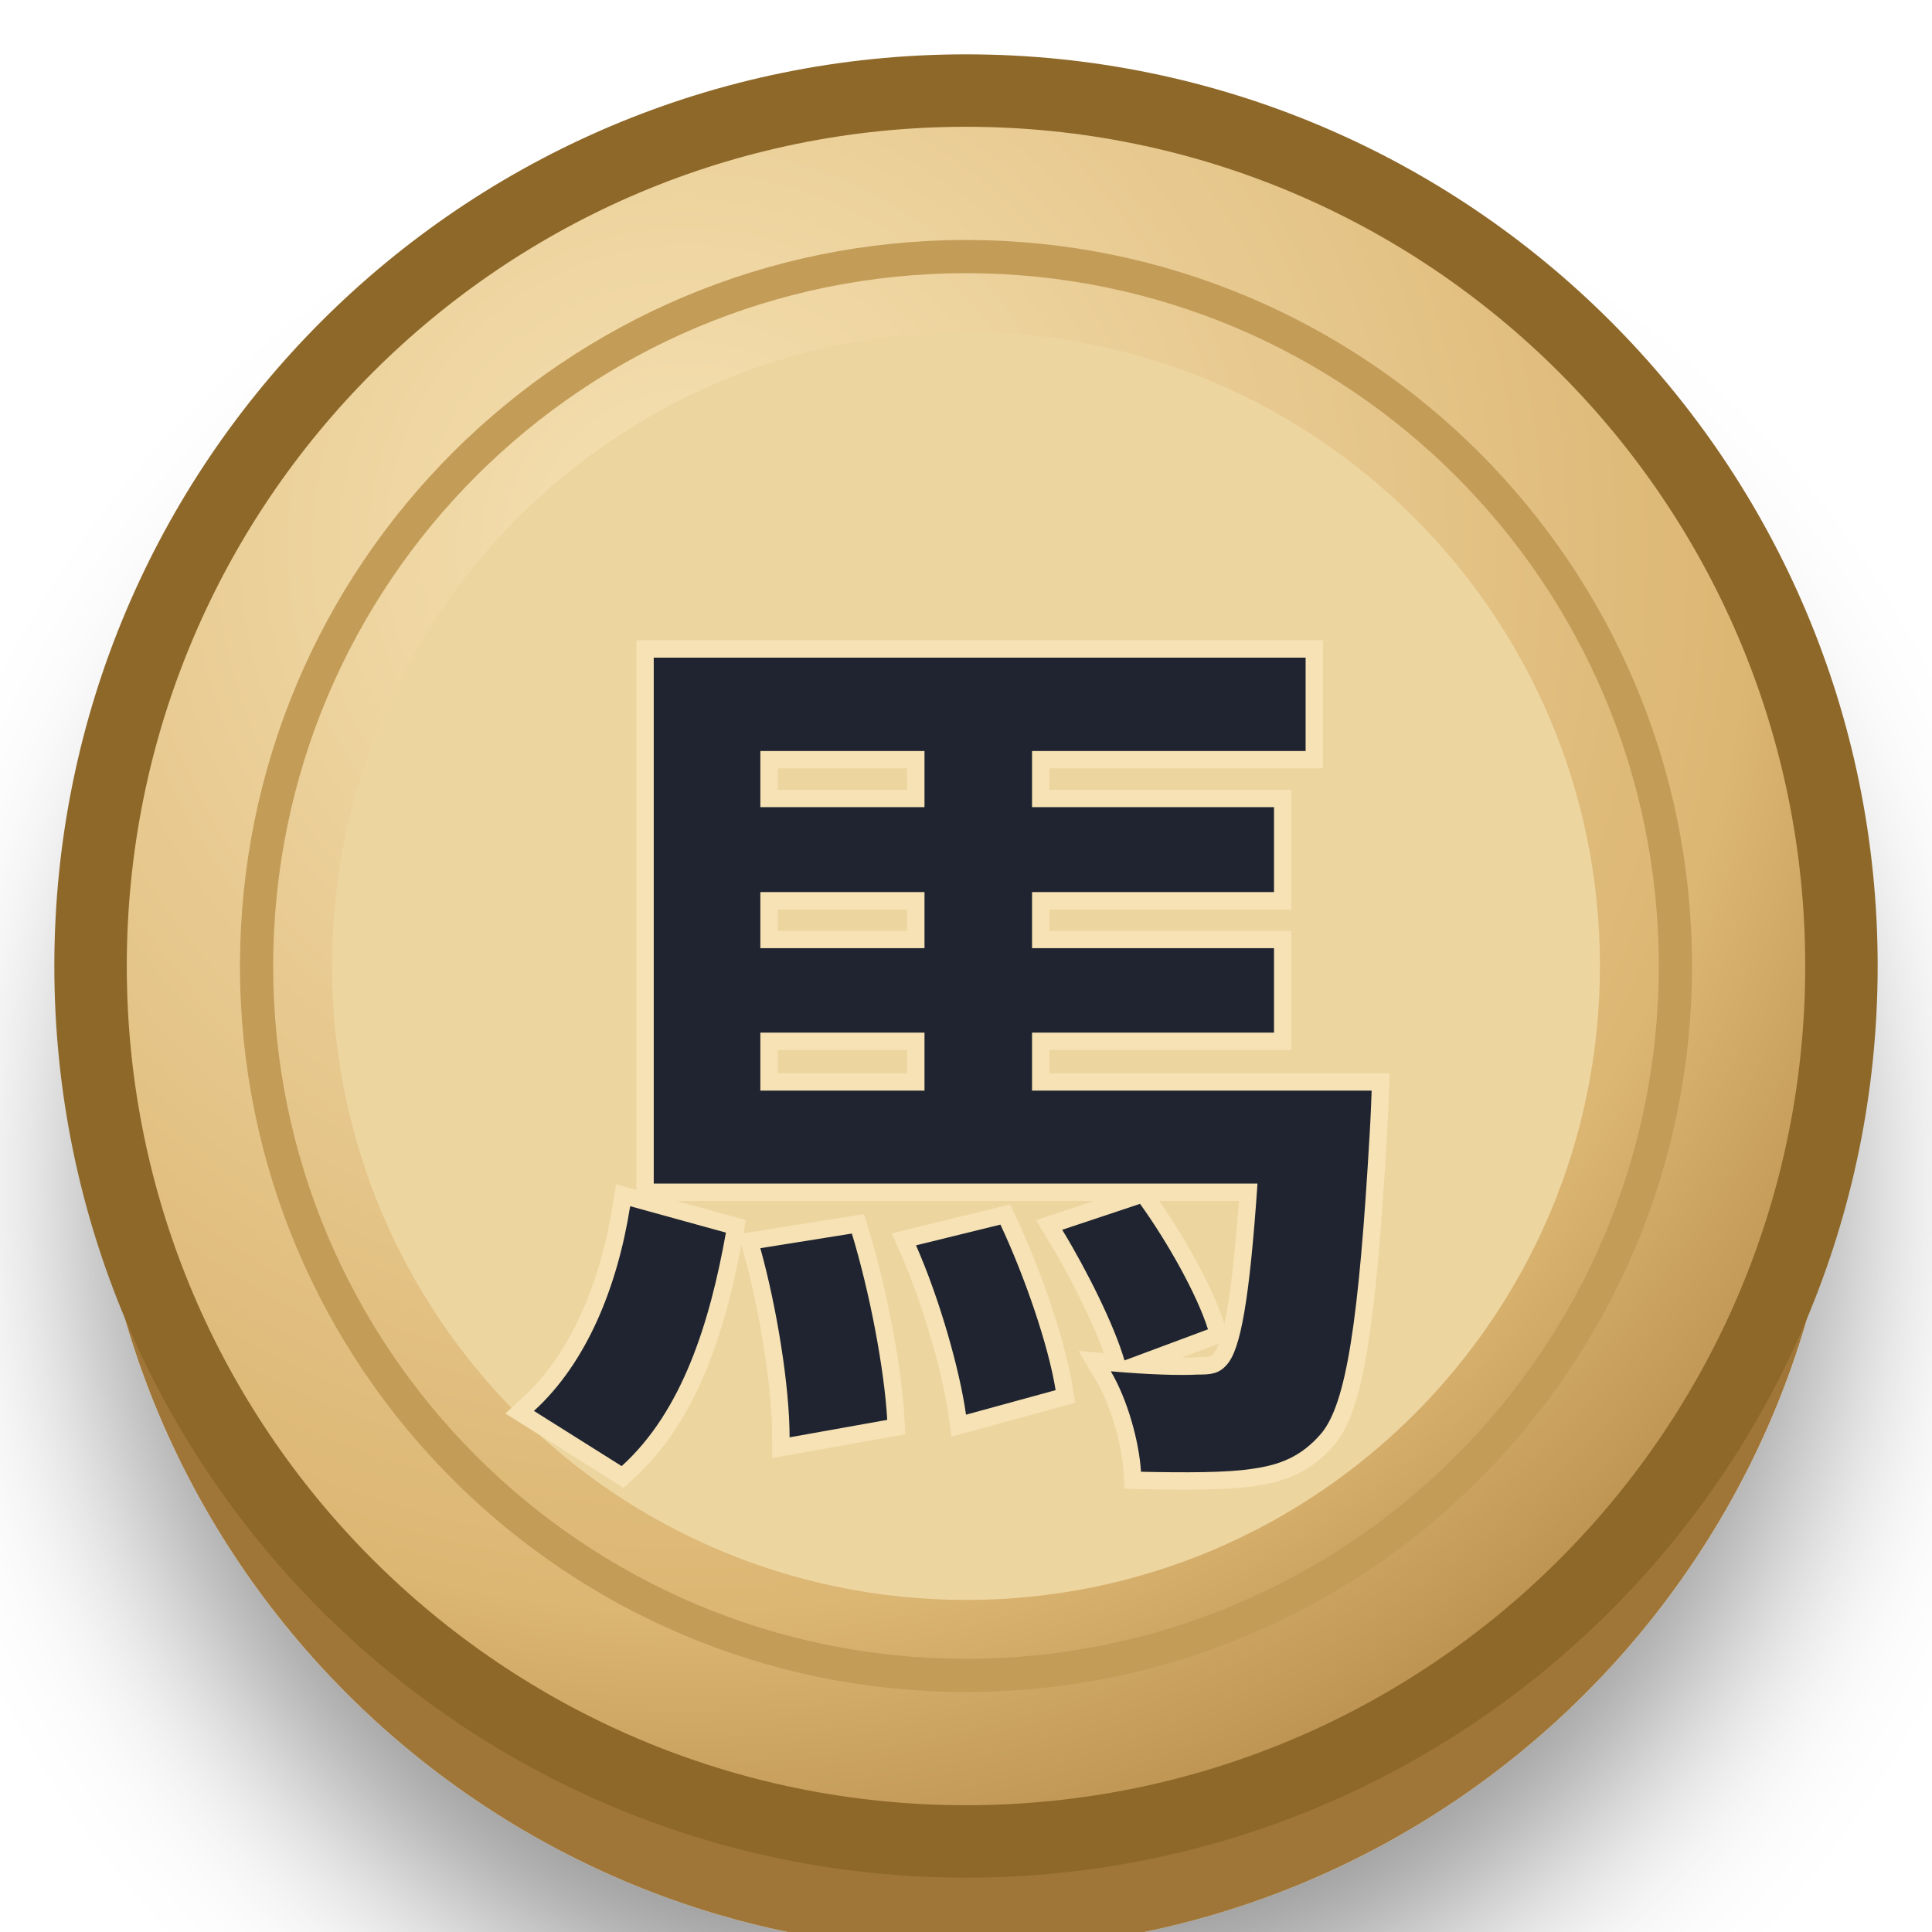
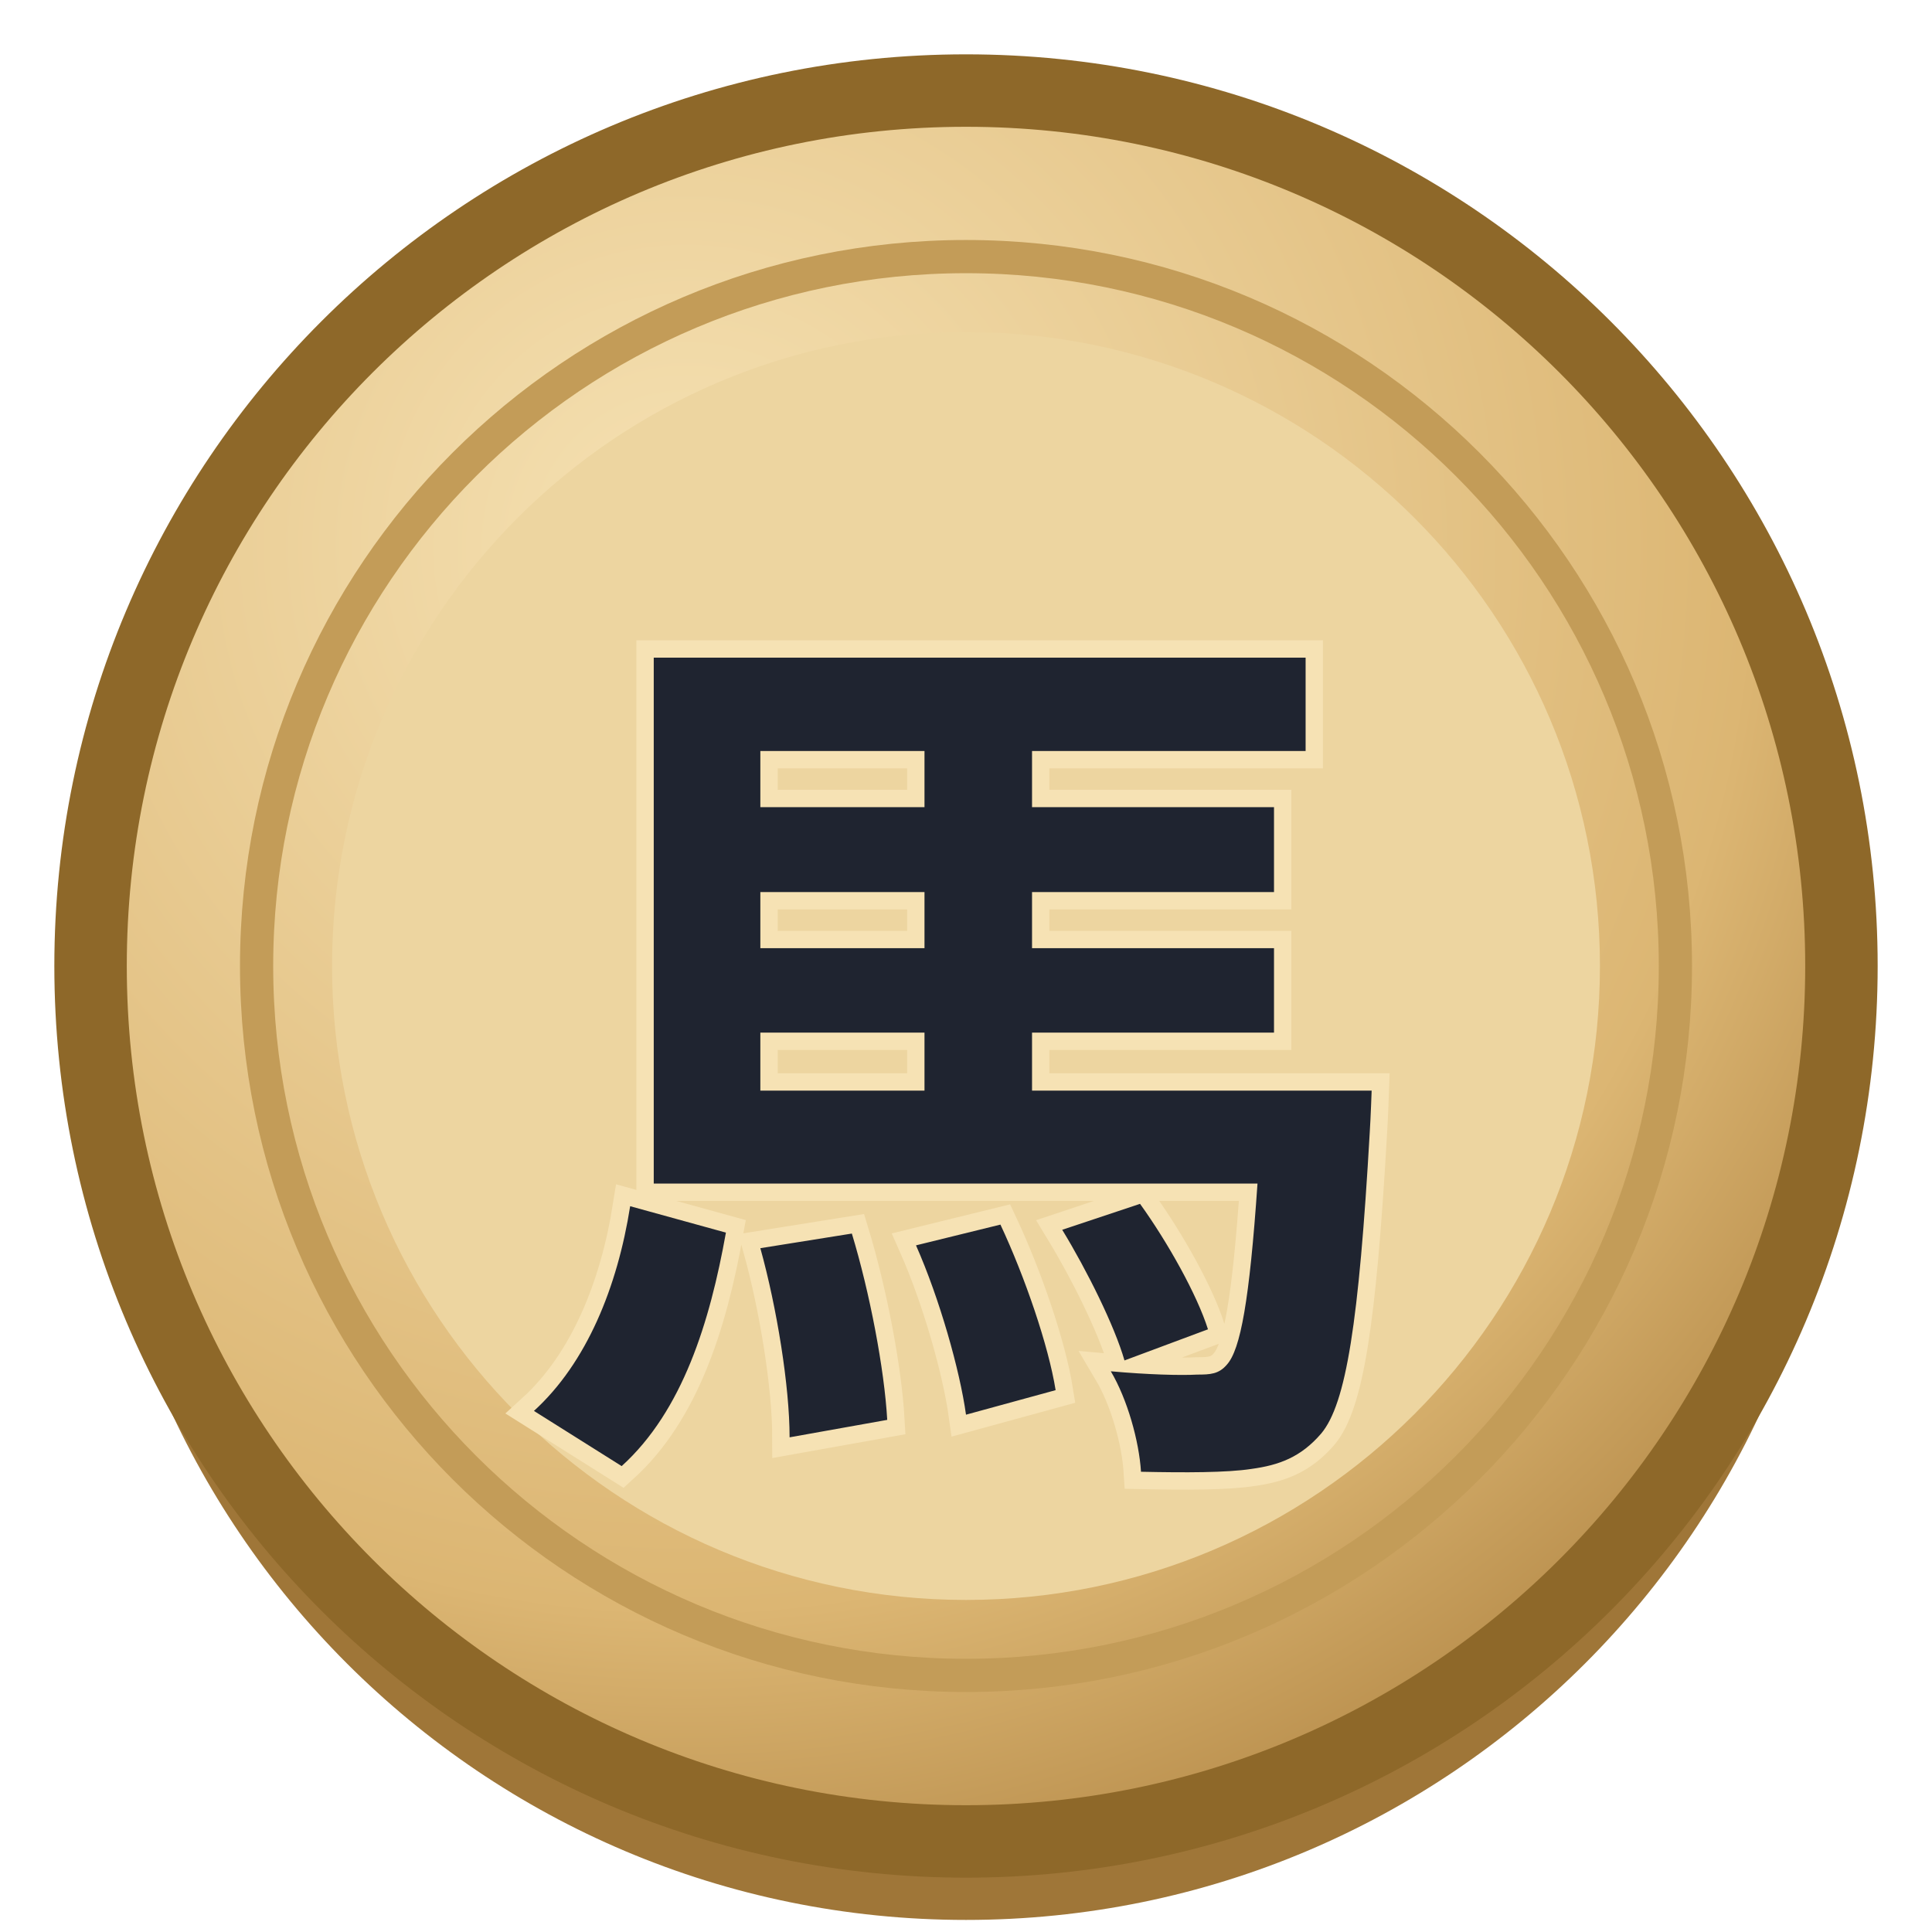
<svg xmlns="http://www.w3.org/2000/svg" width="64" height="64" viewBox="0 0 64 64">
  <defs>
    <radialGradient id="piece-dome-black_horse" cx="34%" cy="26%" r="78%">
      <stop offset="0%" stop-color="#F6E2B4" />
      <stop offset="78%" stop-color="#DCB673" />
      <stop offset="100%" stop-color="#BC9250" />
    </radialGradient>
-     <filter id="piece-shadow-black_horse" x="-30%" y="-30%" width="160%" height="175%">
-       <feDropShadow dx="0" dy="3.6" stdDeviation="3.2" flood-color="#000000" flood-opacity="0.42" />
-     </filter>
  </defs>
-   <circle cx="32" cy="35.6" r="29" fill="#9F7638" filter="url(#piece-shadow-black_horse)" />
+   <circle cx="32" cy="34.6" r="29" fill="#9F7638" />
  <circle cx="32" cy="32" r="29" fill="url(#piece-dome-black_horse)" stroke="#8E6829" stroke-width="2.4" />
  <circle cx="32" cy="32" r="23.5" fill="none" stroke="#C39C58" stroke-width="1.1" />
  <circle cx="32" cy="32" r="21" fill="#EDD5A0" />
  <text x="32" y="33" text-anchor="middle" dominant-baseline="central" font-family="&quot;KaiTi&quot;,&quot;STKaiti&quot;,&quot;Noto Serif SC&quot;,serif" font-size="30" font-weight="700" fill="#1F2430" stroke="#F6E2B4" stroke-width="1.15" paint-order="stroke">馬</text>
</svg>
